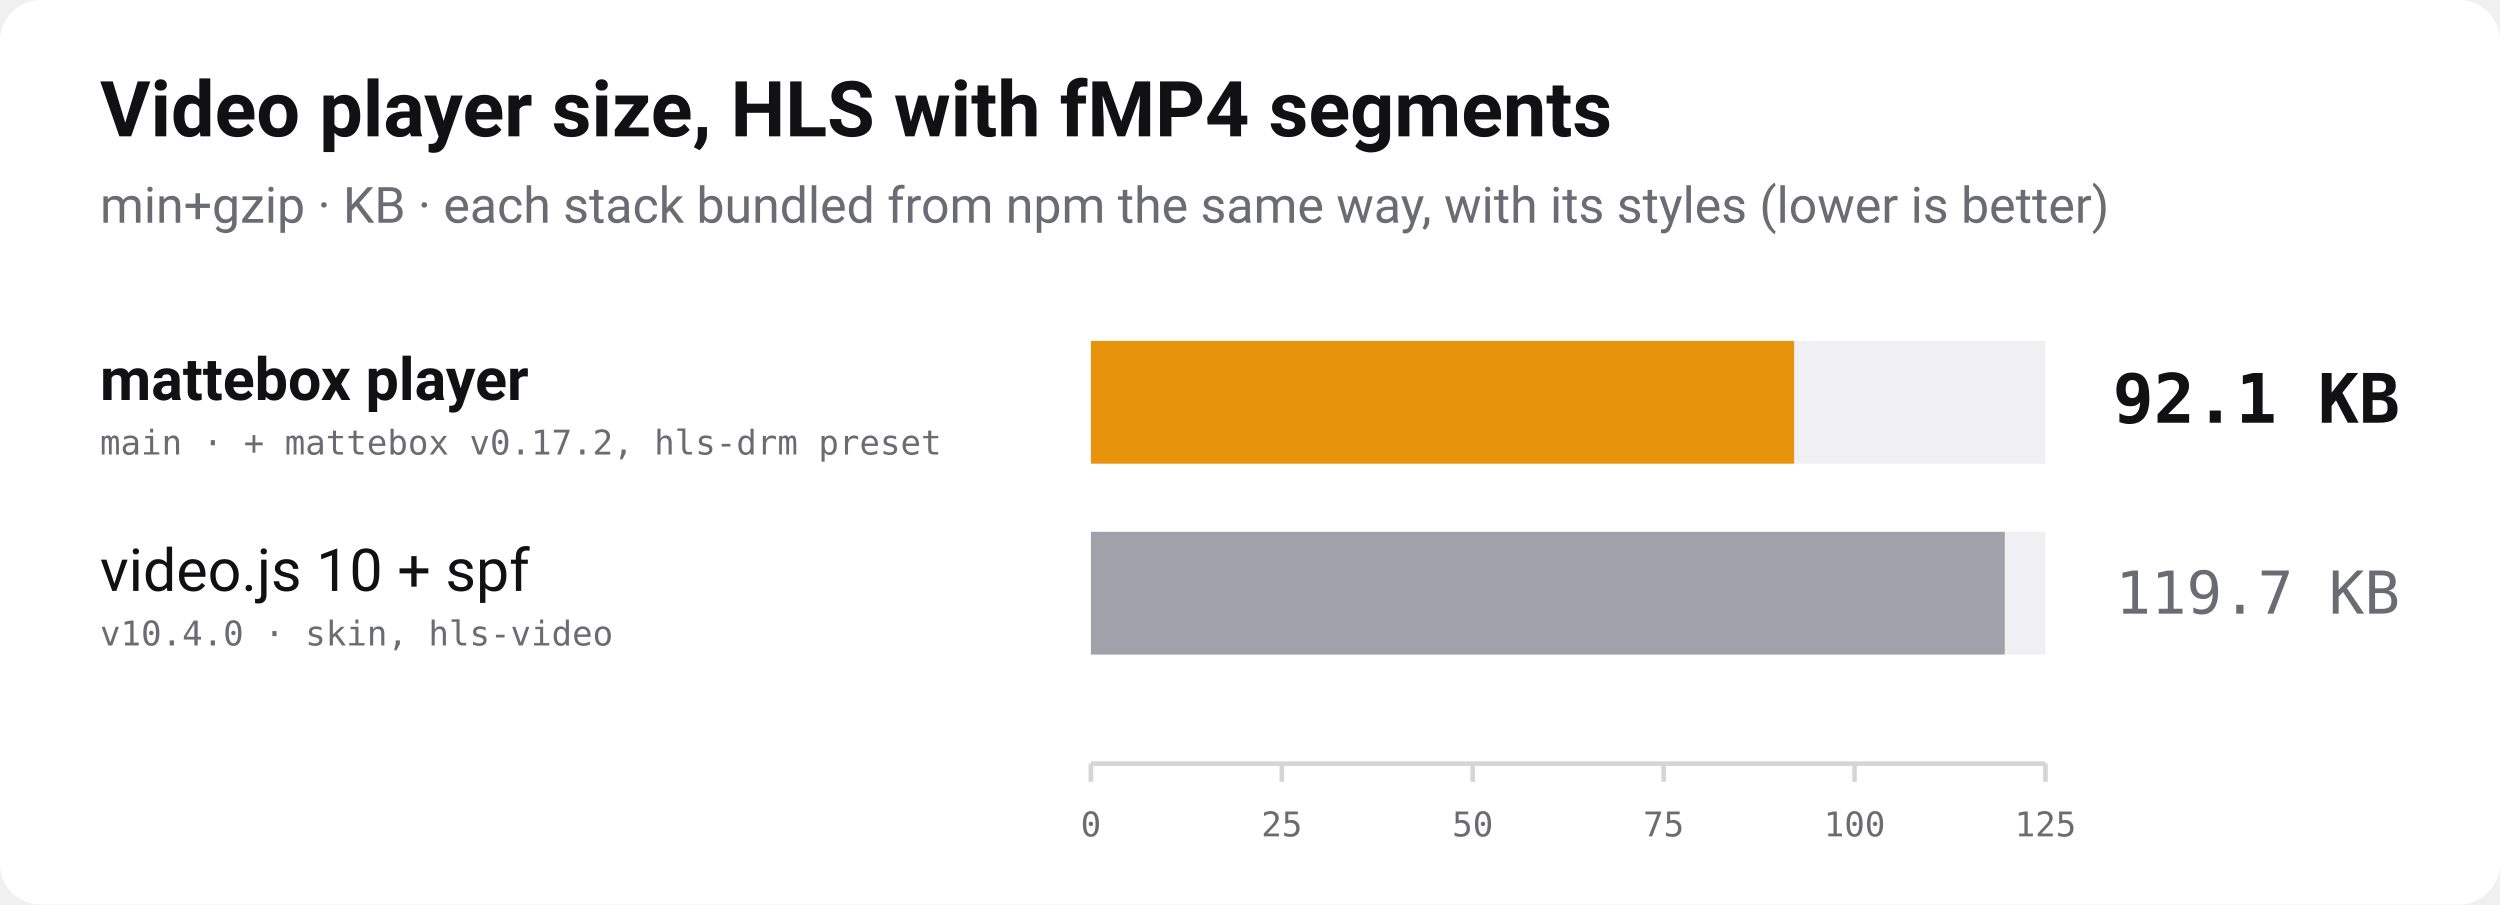
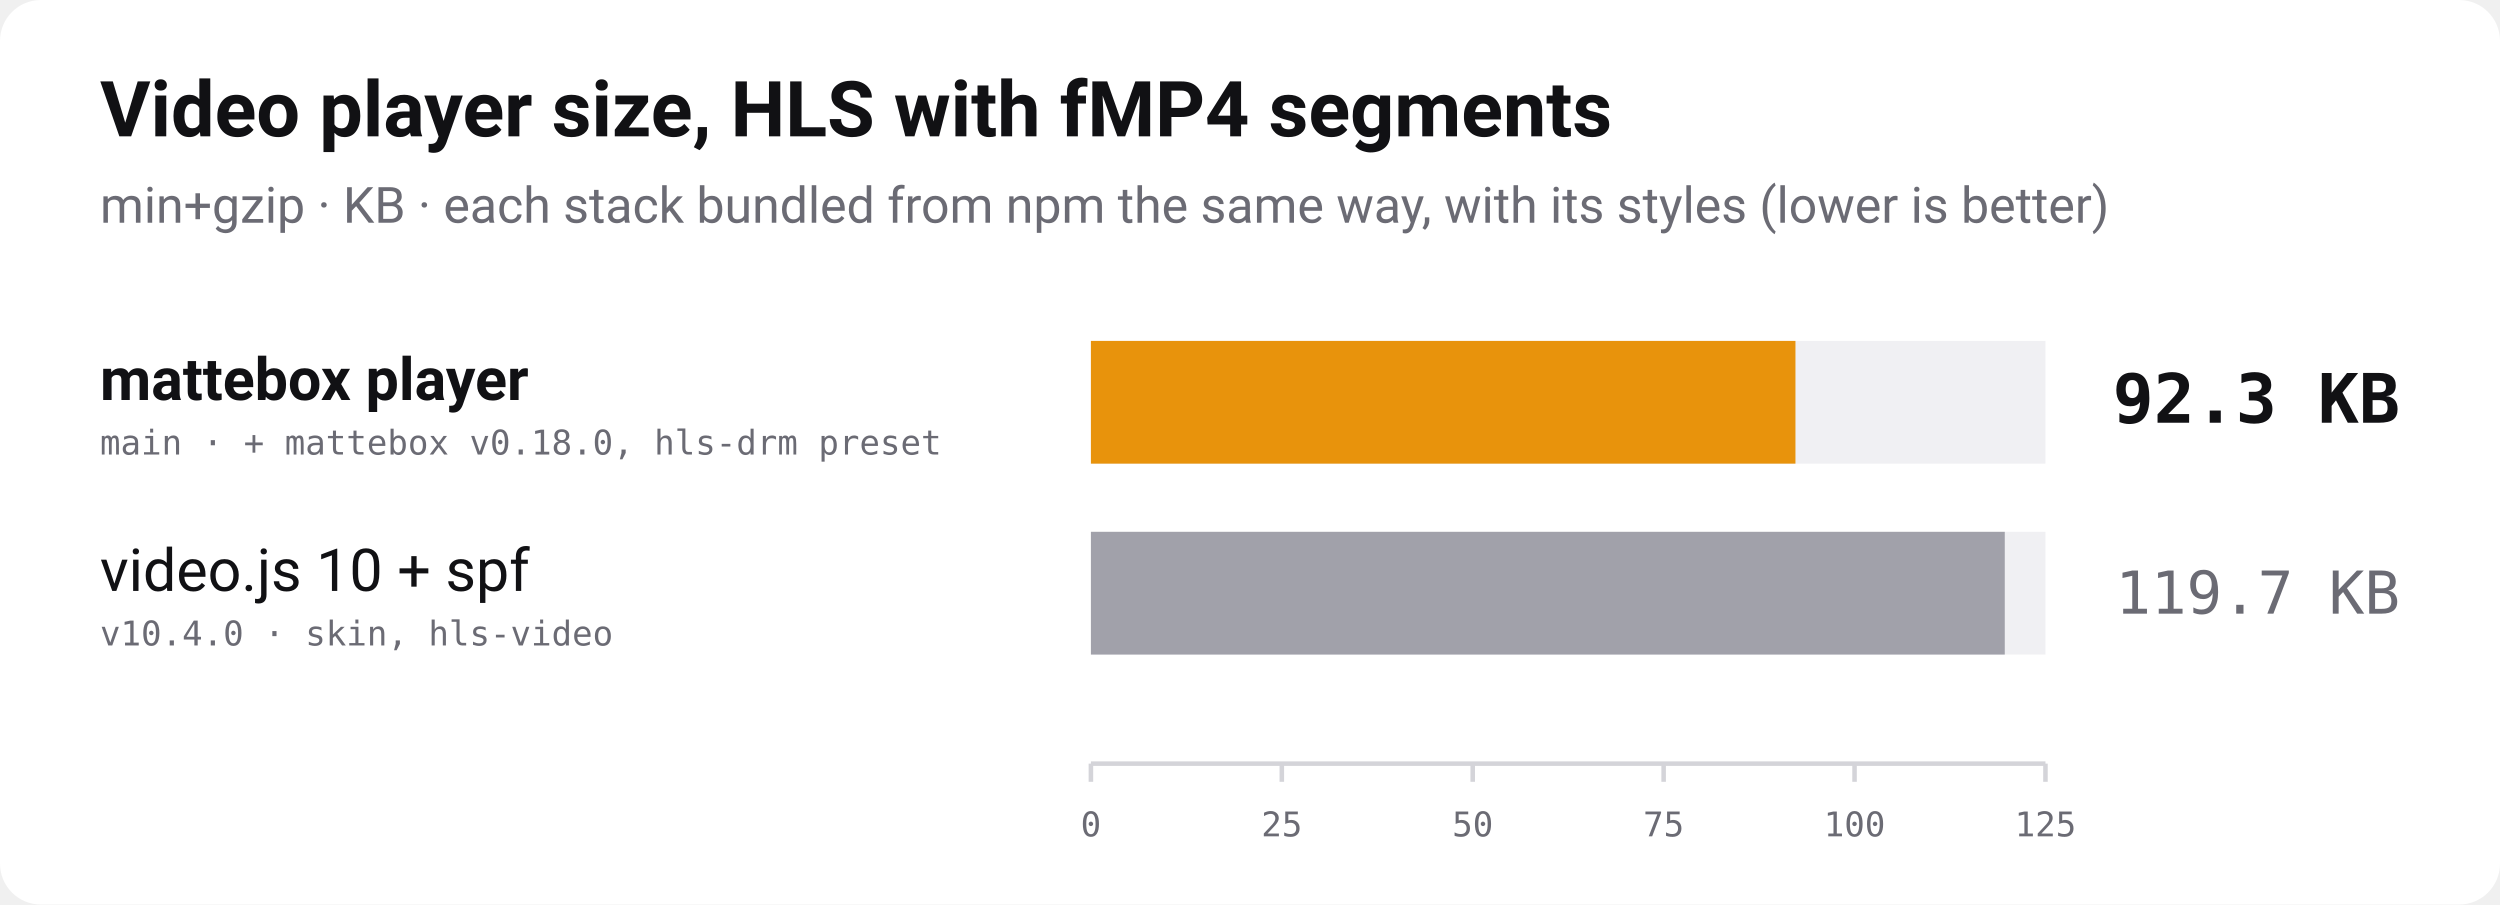
<svg xmlns="http://www.w3.org/2000/svg" width="1100" height="398" viewBox="0 0 1100 398" role="img" aria-label="Bundle size of video players with HLS playback of fMP4 segments, min+gzip, lower is better">
  <rect width="1100" height="398" rx="18" fill="#ffffff" />
  <text x="44" y="60" font-family="-apple-system, 'Segoe UI', Roboto, Helvetica, Arial, sans-serif" font-size="34" font-weight="700" fill="#111114">Video player size, HLS with fMP4 segments</text>
  <text x="44" y="98" font-family="-apple-system, 'Segoe UI', Roboto, Helvetica, Arial, sans-serif" font-size="22" fill="#6b6b74">min+gzip · KB · each stack bundled from npm the same way, with its styles (lower is better)</text>
  <text x="44" y="176" font-family="-apple-system, 'Segoe UI', Roboto, Helvetica, Arial, sans-serif" font-size="26" font-weight="700" fill="#111114">mattebox player</text>
-   <text x="44" y="200" font-family="ui-monospace, 'SF Mono', Menlo, Consolas, monospace" font-size="15" fill="#6b6b74">main · + mattebox v0.17.2, hls-drm preset</text>
+   <text x="44" y="200" font-family="ui-monospace, 'SF Mono', Menlo, Consolas, monospace" font-size="15" fill="#6b6b74">main · + mattebox v0.18.0, hls-drm preset</text>
  <rect x="480" y="150" width="420" height="54" fill="#f0f0f3" />
-   <rect x="480" y="150" width="309.4" height="54" fill="#e8930c" />
-   <text x="1056" y="186" text-anchor="end" font-family="ui-monospace, 'SF Mono', Menlo, Consolas, monospace" font-size="30" font-weight="700" fill="#111114">92.1 KB</text>
+   <rect x="480" y="150" width="310.0" height="54" fill="#e8930c" />
+   <text x="1056" y="186" text-anchor="end" font-family="ui-monospace, 'SF Mono', Menlo, Consolas, monospace" font-size="30" font-weight="700" fill="#111114">92.3 KB</text>
  <text x="44" y="260" font-family="-apple-system, 'Segoe UI', Roboto, Helvetica, Arial, sans-serif" font-size="26" font-weight="400" fill="#111114">video.js 10 + spf</text>
  <text x="44" y="284" font-family="ui-monospace, 'SF Mono', Menlo, Consolas, monospace" font-size="15" fill="#6b6b74">v10.4.0 · skin, hls-video</text>
  <rect x="480" y="234" width="420" height="54" fill="#f0f0f3" />
  <rect x="480" y="234" width="402.1" height="54" fill="#a1a1aa" />
  <text x="1056" y="270" text-anchor="end" font-family="ui-monospace, 'SF Mono', Menlo, Consolas, monospace" font-size="26" font-weight="400" fill="#6b6b74">119.7 KB</text>
  <line x1="480" y1="336" x2="900" y2="336" stroke="#d4d4d9" stroke-width="2" />
  <line x1="480.0" y1="336" x2="480.0" y2="344" stroke="#d4d4d9" stroke-width="2" />
  <text x="480.0" y="368" text-anchor="middle" font-family="ui-monospace, 'SF Mono', Menlo, Consolas, monospace" font-size="15" fill="#6b6b74">0</text>
  <line x1="564.0" y1="336" x2="564.0" y2="344" stroke="#d4d4d9" stroke-width="2" />
  <text x="564.0" y="368" text-anchor="middle" font-family="ui-monospace, 'SF Mono', Menlo, Consolas, monospace" font-size="15" fill="#6b6b74">25</text>
  <line x1="648.0" y1="336" x2="648.0" y2="344" stroke="#d4d4d9" stroke-width="2" />
  <text x="648.0" y="368" text-anchor="middle" font-family="ui-monospace, 'SF Mono', Menlo, Consolas, monospace" font-size="15" fill="#6b6b74">50</text>
  <line x1="732.0" y1="336" x2="732.0" y2="344" stroke="#d4d4d9" stroke-width="2" />
  <text x="732.0" y="368" text-anchor="middle" font-family="ui-monospace, 'SF Mono', Menlo, Consolas, monospace" font-size="15" fill="#6b6b74">75</text>
  <line x1="816.0" y1="336" x2="816.0" y2="344" stroke="#d4d4d9" stroke-width="2" />
  <text x="816.0" y="368" text-anchor="middle" font-family="ui-monospace, 'SF Mono', Menlo, Consolas, monospace" font-size="15" fill="#6b6b74">100</text>
  <line x1="900.0" y1="336" x2="900.0" y2="344" stroke="#d4d4d9" stroke-width="2" />
  <text x="900.0" y="368" text-anchor="middle" font-family="ui-monospace, 'SF Mono', Menlo, Consolas, monospace" font-size="15" fill="#6b6b74">125</text>
</svg>
